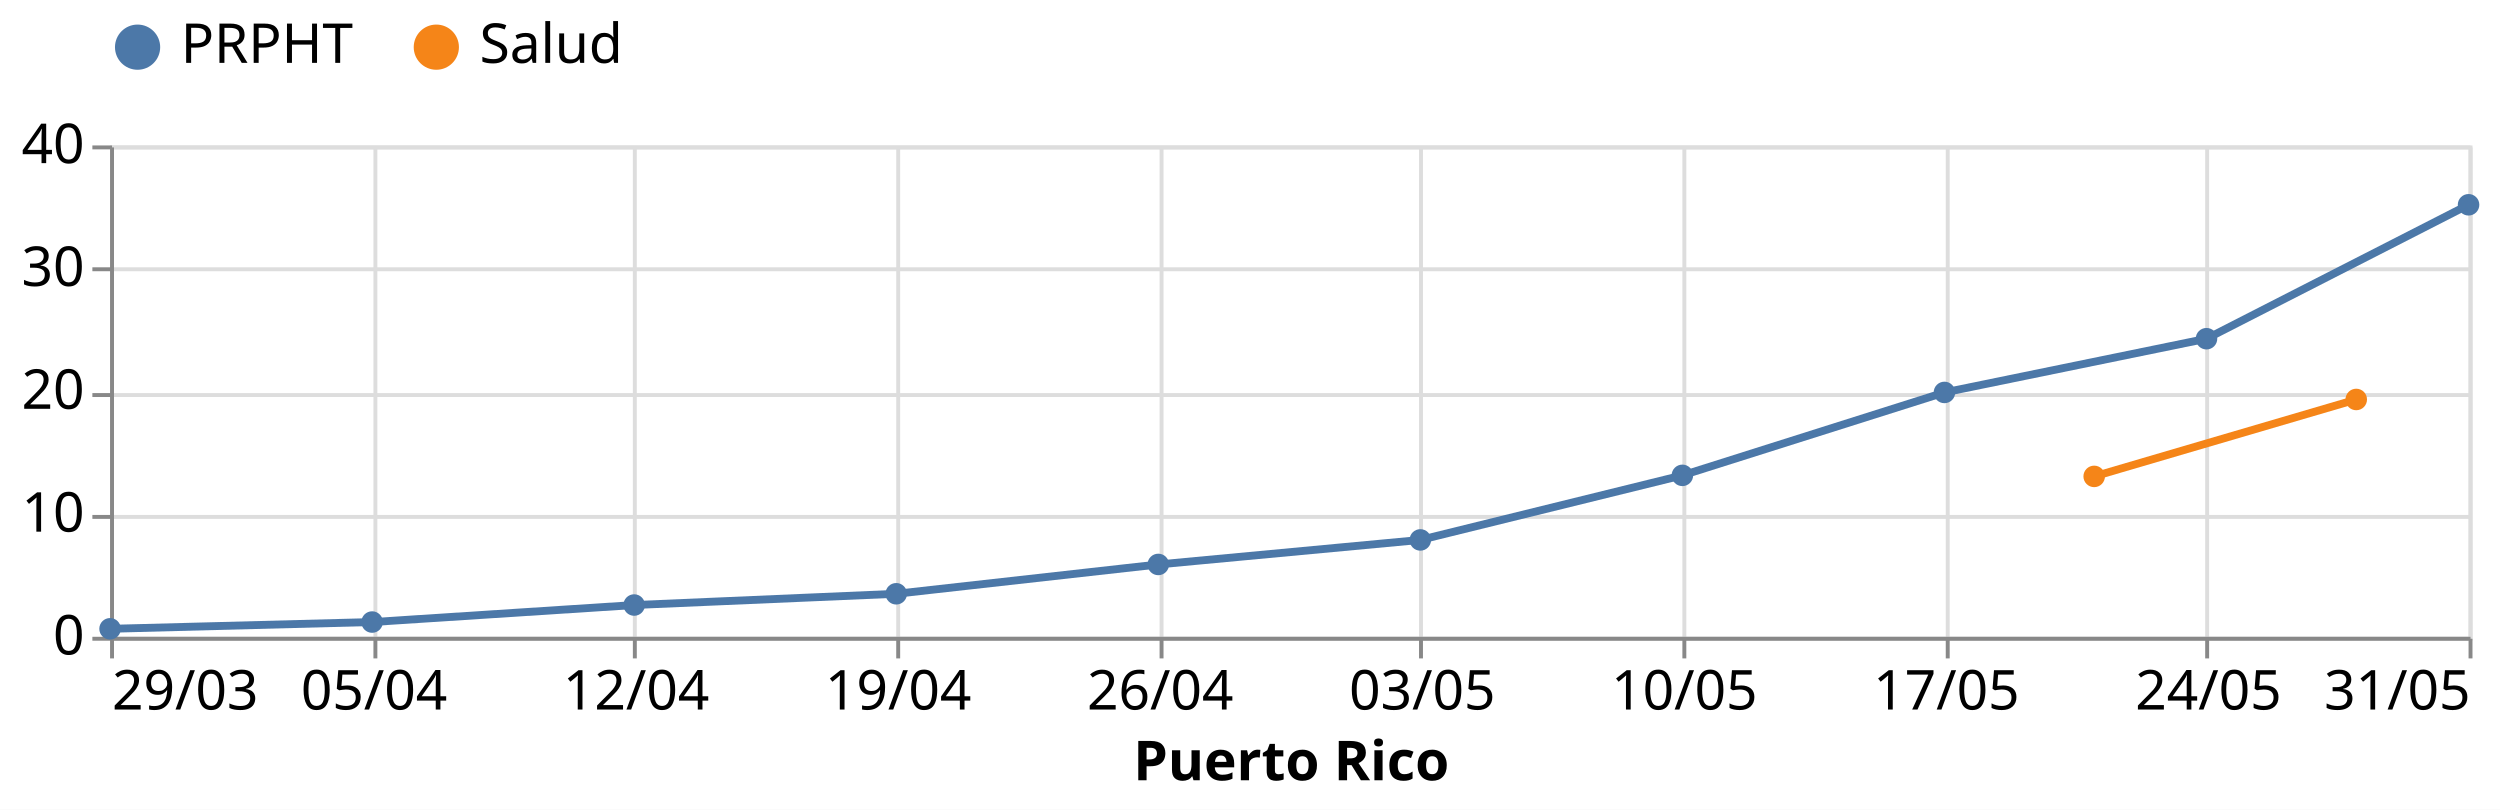
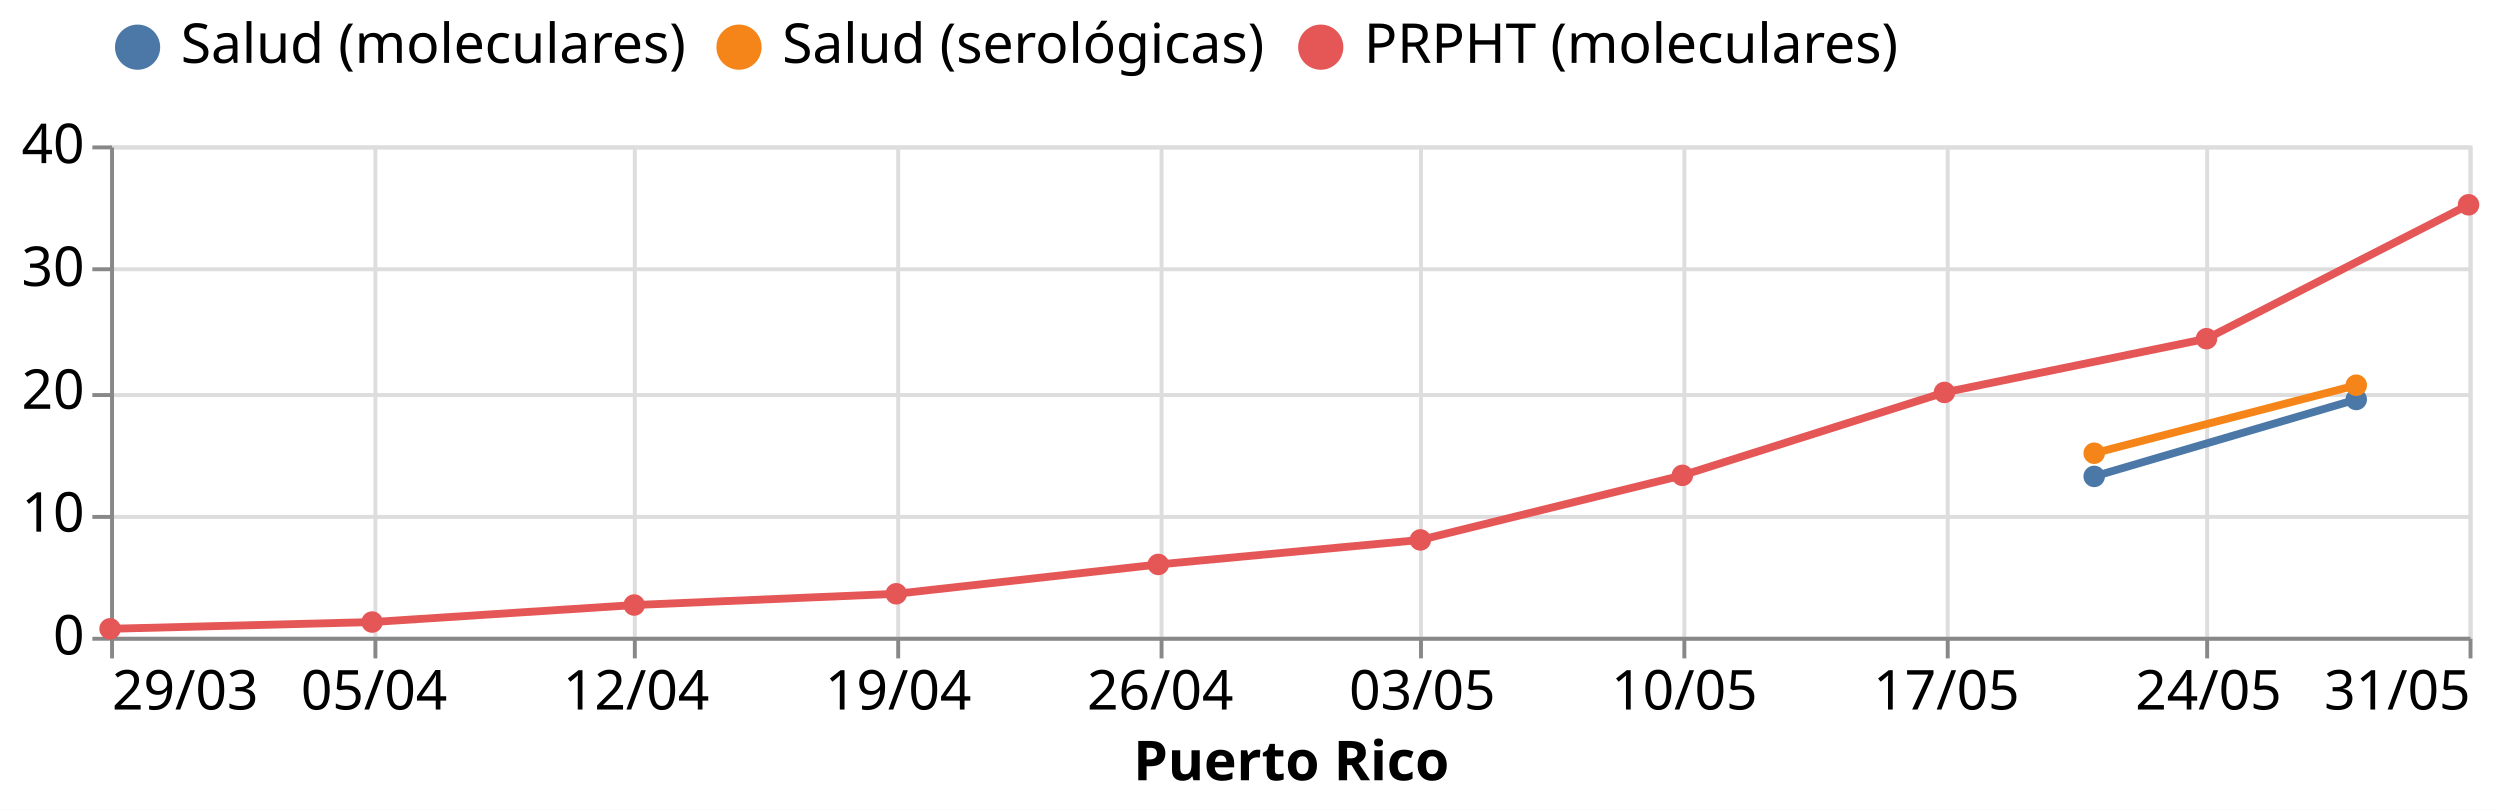
<svg xmlns="http://www.w3.org/2000/svg" class="marks" width="636" height="206" viewBox="0 0 636 206" version="1.1">
  <rect width="636" height="206" style="fill: white;" />
  <g transform="translate(28,37)">
    <g class="mark-group role-frame root">
      <g transform="translate(0,0)">
        <path class="background" d="M0.5,0.5h600v125h-600Z" style="fill: none; stroke: #ddd;" />
        <g>
          <g class="mark-group role-axis">
            <g transform="translate(0.5,125.5)">
              <path class="background" d="M0,0h0v0h0Z" style="pointer-events: none; fill: none;" />
              <g>
                <g class="mark-rule role-axis-grid" style="pointer-events: none;">
                  <line transform="translate(0,-125)" x2="0" y2="125" style="fill: none; stroke: #ddd; stroke-width: 1; opacity: 1;" />
                  <line transform="translate(67,-125)" x2="0" y2="125" style="fill: none; stroke: #ddd; stroke-width: 1; opacity: 1;" />
                  <line transform="translate(133,-125)" x2="0" y2="125" style="fill: none; stroke: #ddd; stroke-width: 1; opacity: 1;" />
                  <line transform="translate(200,-125)" x2="0" y2="125" style="fill: none; stroke: #ddd; stroke-width: 1; opacity: 1;" />
                  <line transform="translate(267,-125)" x2="0" y2="125" style="fill: none; stroke: #ddd; stroke-width: 1; opacity: 1;" />
                  <line transform="translate(333,-125)" x2="0" y2="125" style="fill: none; stroke: #ddd; stroke-width: 1; opacity: 1;" />
                  <line transform="translate(400,-125)" x2="0" y2="125" style="fill: none; stroke: #ddd; stroke-width: 1; opacity: 1;" />
                  <line transform="translate(467,-125)" x2="0" y2="125" style="fill: none; stroke: #ddd; stroke-width: 1; opacity: 1;" />
                  <line transform="translate(533,-125)" x2="0" y2="125" style="fill: none; stroke: #ddd; stroke-width: 1; opacity: 1;" />
                  <line transform="translate(600,-125)" x2="0" y2="125" style="fill: none; stroke: #ddd; stroke-width: 1; opacity: 1;" />
                </g>
              </g>
              <path class="foreground" d="" style="pointer-events: none; display: none; fill: none;" />
            </g>
          </g>
          <g class="mark-group role-axis">
            <g transform="translate(0.5,0.5)">
              <path class="background" d="M0,0h0v0h0Z" style="pointer-events: none; fill: none;" />
              <g>
                <g class="mark-rule role-axis-grid" style="pointer-events: none;">
                  <line transform="translate(0,125)" x2="600" y2="0" style="fill: none; stroke: #ddd; stroke-width: 1; opacity: 1;" />
                  <line transform="translate(0,94)" x2="600" y2="0" style="fill: none; stroke: #ddd; stroke-width: 1; opacity: 1;" />
                  <line transform="translate(0,63)" x2="600" y2="0" style="fill: none; stroke: #ddd; stroke-width: 1; opacity: 1;" />
                  <line transform="translate(0,31)" x2="600" y2="0" style="fill: none; stroke: #ddd; stroke-width: 1; opacity: 1;" />
                  <line transform="translate(0,0)" x2="600" y2="0" style="fill: none; stroke: #ddd; stroke-width: 1; opacity: 1;" />
                </g>
              </g>
              <path class="foreground" d="" style="pointer-events: none; display: none; fill: none;" />
            </g>
          </g>
          <g class="mark-group role-axis">
            <g transform="translate(0.5,125.5)">
              <path class="background" d="M0,0h0v0h0Z" style="pointer-events: none; fill: none;" />
              <g>
                <g class="mark-rule role-axis-tick" style="pointer-events: none;">
                  <line transform="translate(0,0)" x2="0" y2="5" style="fill: none; stroke: #888; stroke-width: 1; opacity: 1;" />
                  <line transform="translate(67,0)" x2="0" y2="5" style="fill: none; stroke: #888; stroke-width: 1; opacity: 1;" />
                  <line transform="translate(133,0)" x2="0" y2="5" style="fill: none; stroke: #888; stroke-width: 1; opacity: 1;" />
                  <line transform="translate(200,0)" x2="0" y2="5" style="fill: none; stroke: #888; stroke-width: 1; opacity: 1;" />
                  <line transform="translate(267,0)" x2="0" y2="5" style="fill: none; stroke: #888; stroke-width: 1; opacity: 1;" />
                  <line transform="translate(333,0)" x2="0" y2="5" style="fill: none; stroke: #888; stroke-width: 1; opacity: 1;" />
                  <line transform="translate(400,0)" x2="0" y2="5" style="fill: none; stroke: #888; stroke-width: 1; opacity: 1;" />
                  <line transform="translate(467,0)" x2="0" y2="5" style="fill: none; stroke: #888; stroke-width: 1; opacity: 1;" />
                  <line transform="translate(533,0)" x2="0" y2="5" style="fill: none; stroke: #888; stroke-width: 1; opacity: 1;" />
                  <line transform="translate(600,0)" x2="0" y2="5" style="fill: none; stroke: #888; stroke-width: 1; opacity: 1;" />
                </g>
                <g class="mark-text role-axis-label" style="pointer-events: none;">
                  <text text-anchor="start" transform="translate(0,18)" style="font-family: sans-serif; font-size: 14px; fill: #000; opacity: 1;">29/03</text>
                  <text text-anchor="middle" transform="translate(66.66667,18)" style="font-family: sans-serif; font-size: 14px; fill: #000; opacity: 1;">05/04</text>
                  <text text-anchor="middle" transform="translate(133.3333,18)" style="font-family: sans-serif; font-size: 14px; fill: #000; opacity: 1;">12/04</text>
                  <text text-anchor="middle" transform="translate(200,18)" style="font-family: sans-serif; font-size: 14px; fill: #000; opacity: 1;">19/04</text>
                  <text text-anchor="middle" transform="translate(266.6667,18)" style="font-family: sans-serif; font-size: 14px; fill: #000; opacity: 1;">26/04</text>
                  <text text-anchor="middle" transform="translate(333.3333,18)" style="font-family: sans-serif; font-size: 14px; fill: #000; opacity: 1;">03/05</text>
                  <text text-anchor="middle" transform="translate(400,18)" style="font-family: sans-serif; font-size: 14px; fill: #000; opacity: 1;">10/05</text>
                  <text text-anchor="middle" transform="translate(466.6667,18)" style="font-family: sans-serif; font-size: 14px; fill: #000; opacity: 1;">17/05</text>
                  <text text-anchor="middle" transform="translate(533.3333,18)" style="font-family: sans-serif; font-size: 14px; fill: #000; opacity: 1;">24/05</text>
                  <text text-anchor="end" transform="translate(600,18)" style="font-family: sans-serif; font-size: 14px; fill: #000; opacity: 1;">31/05</text>
                </g>
                <g class="mark-rule role-axis-domain" style="pointer-events: none;">
                  <line transform="translate(0,0)" x2="600" y2="0" style="fill: none; stroke: #888; stroke-width: 1; opacity: 1;" />
                </g>
                <g class="mark-text role-axis-title" style="pointer-events: none;">
                  <text text-anchor="middle" transform="translate(300,36)" style="font-family: sans-serif; font-size: 14px; font-weight: bold; fill: #000; opacity: 1;">Puerto Rico</text>
                </g>
              </g>
              <path class="foreground" d="" style="pointer-events: none; display: none; fill: none;" />
            </g>
          </g>
          <g class="mark-group role-axis">
            <g transform="translate(0.5,0.5)">
              <path class="background" d="M0,0h0v0h0Z" style="pointer-events: none; fill: none;" />
              <g>
                <g class="mark-rule role-axis-tick" style="pointer-events: none;">
                  <line transform="translate(0,125)" x2="-5" y2="0" style="fill: none; stroke: #888; stroke-width: 1; opacity: 1;" />
                  <line transform="translate(0,94)" x2="-5" y2="0" style="fill: none; stroke: #888; stroke-width: 1; opacity: 1;" />
                  <line transform="translate(0,63)" x2="-5" y2="0" style="fill: none; stroke: #888; stroke-width: 1; opacity: 1;" />
                  <line transform="translate(0,31)" x2="-5" y2="0" style="fill: none; stroke: #888; stroke-width: 1; opacity: 1;" />
                  <line transform="translate(0,0)" x2="-5" y2="0" style="fill: none; stroke: #888; stroke-width: 1; opacity: 1;" />
                </g>
                <g class="mark-text role-axis-label" style="pointer-events: none;">
                  <text text-anchor="end" transform="translate(-7,129)" style="font-family: sans-serif; font-size: 14px; fill: #000; opacity: 1;">0</text>
                  <text text-anchor="end" transform="translate(-7,97.75)" style="font-family: sans-serif; font-size: 14px; fill: #000; opacity: 1;">10</text>
                  <text text-anchor="end" transform="translate(-7,66.5)" style="font-family: sans-serif; font-size: 14px; fill: #000; opacity: 1;">20</text>
                  <text text-anchor="end" transform="translate(-7,35.25)" style="font-family: sans-serif; font-size: 14px; fill: #000; opacity: 1;">30</text>
                  <text text-anchor="end" transform="translate(-7,4)" style="font-family: sans-serif; font-size: 14px; fill: #000; opacity: 1;">40</text>
                </g>
                <g class="mark-rule role-axis-domain" style="pointer-events: none;">
                  <line transform="translate(0,125)" x2="0" y2="-125" style="fill: none; stroke: #888; stroke-width: 1; opacity: 1;" />
                </g>
              </g>
              <path class="foreground" d="" style="pointer-events: none; display: none; fill: none;" />
            </g>
          </g>
          <g class="mark-group role-scope layer_0_pathgroup">
            <g transform="translate(0,0)">
              <path class="background" d="M0,0h600v125h-600Z" style="fill: none;" />
              <g>
                <g class="mark-line role-mark layer_0_marks">
-                   <path d="M0,122.967L66.667,121.249L133.333,116.921L200,114.057L266.667,106.596L333.333,100.356L400,83.931L466.667,62.836L533.333,49.166L600,15.097" style="fill: none; stroke: #4c78a8; stroke-width: 2;" />
+                   <path d="M0,122.967L66.667,121.249L133.333,116.921L200,114.057L266.667,106.596L333.333,100.356L400,83.931L466.667,62.836L533.333,49.166L600,15.097" style="fill: none; stroke: #e45756; stroke-width: 2;" />
                </g>
              </g>
              <path class="foreground" d="" style="display: none; fill: none;" />
            </g>
            <g transform="translate(0,0)">
              <path class="background" d="M0,0h600v125h-600Z" style="fill: none;" />
              <g>
                <g class="mark-line role-mark layer_0_marks">
-                   <path d="M504.762,84.196L571.429,64.625" style="fill: none; stroke: #f58518; stroke-width: 2;" />
+                   <path d="M504.762,84.196L571.429,64.625" style="fill: none; stroke: #4c78a8; stroke-width: 2;" />
                </g>
              </g>
              <path class="foreground" d="" style="display: none; fill: none;" />
            </g>
+             <g transform="translate(0,0)">
+               <path class="background" d="M0,0h600v125h-600Z" style="fill: none;" />
+               <g>
+                 <g class="mark-line role-mark layer_0_marks">
+                   <path d="M504.762,78.298L571.429,61.002" style="fill: none; stroke: #f58518; stroke-width: 2;" />
+                 </g>
+               </g>
+               <path class="foreground" d="" style="display: none; fill: none;" />
+             </g>
          </g>
          <g class="mark-symbol role-mark layer_1_marks">
-             <path transform="translate(0,122.9667)" d="M2.739,0A2.739,2.739,0,1,1,-2.739,0A2.739,2.739,0,1,1,2.739,0" style="fill: #4c78a8; stroke-width: 2; opacity: 1;" />
-             <path transform="translate(66.66667,121.2494)" d="M2.739,0A2.739,2.739,0,1,1,-2.739,0A2.739,2.739,0,1,1,2.739,0" style="fill: #4c78a8; stroke-width: 2; opacity: 1;" />
-             <path transform="translate(133.3333,116.9206)" d="M2.739,0A2.739,2.739,0,1,1,-2.739,0A2.739,2.739,0,1,1,2.739,0" style="fill: #4c78a8; stroke-width: 2; opacity: 1;" />
-             <path transform="translate(200,114.0566)" d="M2.739,0A2.739,2.739,0,1,1,-2.739,0A2.739,2.739,0,1,1,2.739,0" style="fill: #4c78a8; stroke-width: 2; opacity: 1;" />
-             <path transform="translate(266.6667,106.5956)" d="M2.739,0A2.739,2.739,0,1,1,-2.739,0A2.739,2.739,0,1,1,2.739,0" style="fill: #4c78a8; stroke-width: 2; opacity: 1;" />
-             <path transform="translate(333.3333,100.3557)" d="M2.739,0A2.739,2.739,0,1,1,-2.739,0A2.739,2.739,0,1,1,2.739,0" style="fill: #4c78a8; stroke-width: 2; opacity: 1;" />
-             <path transform="translate(400,83.93079)" d="M2.739,0A2.739,2.739,0,1,1,-2.739,0A2.739,2.739,0,1,1,2.739,0" style="fill: #4c78a8; stroke-width: 2; opacity: 1;" />
-             <path transform="translate(466.6667,62.83648)" d="M2.739,0A2.739,2.739,0,1,1,-2.739,0A2.739,2.739,0,1,1,2.739,0" style="fill: #4c78a8; stroke-width: 2; opacity: 1;" />
-             <path transform="translate(504.7619,84.19596)" d="M2.739,0A2.739,2.739,0,1,1,-2.739,0A2.739,2.739,0,1,1,2.739,0" style="fill: #f58518; stroke-width: 2; opacity: 1;" />
-             <path transform="translate(533.3333,49.16599)" d="M2.739,0A2.739,2.739,0,1,1,-2.739,0A2.739,2.739,0,1,1,2.739,0" style="fill: #4c78a8; stroke-width: 2; opacity: 1;" />
-             <path transform="translate(571.4286,64.62516)" d="M2.739,0A2.739,2.739,0,1,1,-2.739,0A2.739,2.739,0,1,1,2.739,0" style="fill: #f58518; stroke-width: 2; opacity: 1;" />
-             <path transform="translate(600,15.0969)" d="M2.739,0A2.739,2.739,0,1,1,-2.739,0A2.739,2.739,0,1,1,2.739,0" style="fill: #4c78a8; stroke-width: 2; opacity: 1;" />
+             <path transform="translate(0,122.9667)" d="M2.739,0A2.739,2.739,0,1,1,-2.739,0A2.739,2.739,0,1,1,2.739,0" style="fill: #e45756; stroke-width: 2; opacity: 1;" />
+             <path transform="translate(66.66667,121.2494)" d="M2.739,0A2.739,2.739,0,1,1,-2.739,0A2.739,2.739,0,1,1,2.739,0" style="fill: #e45756; stroke-width: 2; opacity: 1;" />
+             <path transform="translate(133.3333,116.9206)" d="M2.739,0A2.739,2.739,0,1,1,-2.739,0A2.739,2.739,0,1,1,2.739,0" style="fill: #e45756; stroke-width: 2; opacity: 1;" />
+             <path transform="translate(200,114.0566)" d="M2.739,0A2.739,2.739,0,1,1,-2.739,0A2.739,2.739,0,1,1,2.739,0" style="fill: #e45756; stroke-width: 2; opacity: 1;" />
+             <path transform="translate(266.6667,106.5956)" d="M2.739,0A2.739,2.739,0,1,1,-2.739,0A2.739,2.739,0,1,1,2.739,0" style="fill: #e45756; stroke-width: 2; opacity: 1;" />
+             <path transform="translate(333.3333,100.3557)" d="M2.739,0A2.739,2.739,0,1,1,-2.739,0A2.739,2.739,0,1,1,2.739,0" style="fill: #e45756; stroke-width: 2; opacity: 1;" />
+             <path transform="translate(400,83.93079)" d="M2.739,0A2.739,2.739,0,1,1,-2.739,0A2.739,2.739,0,1,1,2.739,0" style="fill: #e45756; stroke-width: 2; opacity: 1;" />
+             <path transform="translate(466.6667,62.83648)" d="M2.739,0A2.739,2.739,0,1,1,-2.739,0A2.739,2.739,0,1,1,2.739,0" style="fill: #e45756; stroke-width: 2; opacity: 1;" />
+             <path transform="translate(504.7619,84.19596)" d="M2.739,0A2.739,2.739,0,1,1,-2.739,0A2.739,2.739,0,1,1,2.739,0" style="fill: #4c78a8; stroke-width: 2; opacity: 1;" />
+             <path transform="translate(504.7619,78.29762)" d="M2.739,0A2.739,2.739,0,1,1,-2.739,0A2.739,2.739,0,1,1,2.739,0" style="fill: #f58518; stroke-width: 2; opacity: 1;" />
+             <path transform="translate(533.3333,49.16599)" d="M2.739,0A2.739,2.739,0,1,1,-2.739,0A2.739,2.739,0,1,1,2.739,0" style="fill: #e45756; stroke-width: 2; opacity: 1;" />
+             <path transform="translate(571.4286,64.62516)" d="M2.739,0A2.739,2.739,0,1,1,-2.739,0A2.739,2.739,0,1,1,2.739,0" style="fill: #4c78a8; stroke-width: 2; opacity: 1;" />
+             <path transform="translate(571.4286,61.00181)" d="M2.739,0A2.739,2.739,0,1,1,-2.739,0A2.739,2.739,0,1,1,2.739,0" style="fill: #f58518; stroke-width: 2; opacity: 1;" />
+             <path transform="translate(600,15.0969)" d="M2.739,0A2.739,2.739,0,1,1,-2.739,0A2.739,2.739,0,1,1,2.739,0" style="fill: #e45756; stroke-width: 2; opacity: 1;" />
          </g>
          <g class="mark-group role-legend">
            <g transform="translate(0,-32)">
-               <path class="background" d="M0,0h130v14h-130Z" style="pointer-events: none; fill: none;" />
+               <path class="background" d="M0,0h456v14h-456Z" style="pointer-events: none; fill: none;" />
              <g>
                <g class="mark-group role-legend-entry">
                  <g transform="translate(0,0)">
                    <path class="background" d="M0,0h0v0h0Z" style="pointer-events: none; fill: none;" />
                    <g>
                      <g class="mark-group role-scope">
                        <g transform="translate(0,0)">
-                           <path class="background" d="M0,0h65.448v14h-65.448Z" style="pointer-events: none; fill: none; opacity: 1;" />
+                           <path class="background" d="M0,0h142.496v14h-142.496Z" style="pointer-events: none; fill: none; opacity: 1;" />
                          <g>
                            <g class="mark-symbol role-legend-symbol" style="pointer-events: none;">
                              <path transform="translate(7,7)" d="M5,0A5,5,0,1,1,-5,0A5,5,0,1,1,5,0" style="fill: #4c78a8; stroke: #4c78a8; stroke-width: 1.5; opacity: 1;" />
                            </g>
                            <g class="mark-text role-legend-label" style="pointer-events: none;">
-                               <text text-anchor="start" transform="translate(18,11)" style="font-family: sans-serif; font-size: 14px; fill: #000; opacity: 1;">PRPHT</text>
+                               <text text-anchor="start" transform="translate(18,11)" style="font-family: sans-serif; font-size: 14px; fill: #000; opacity: 1;">Salud (moleculares)</text>
                            </g>
                          </g>
                          <path class="foreground" d="" style="pointer-events: none; display: none; fill: none;" />
                        </g>
-                         <g transform="translate(76,0)">
-                           <path class="background" d="M0,0h53.807v14h-53.807Z" style="pointer-events: none; fill: none; opacity: 1;" />
+                         <g transform="translate(153,0)">
+                           <path class="background" d="M0,0h137.834v14h-137.834Z" style="pointer-events: none; fill: none; opacity: 1;" />
                          <g>
                            <g class="mark-symbol role-legend-symbol" style="pointer-events: none;">
                              <path transform="translate(7,7)" d="M5,0A5,5,0,1,1,-5,0A5,5,0,1,1,5,0" style="fill: #f58518; stroke: #f58518; stroke-width: 1.5; opacity: 1;" />
                            </g>
                            <g class="mark-text role-legend-label" style="pointer-events: none;">
-                               <text text-anchor="start" transform="translate(18,11)" style="font-family: sans-serif; font-size: 14px; fill: #000; opacity: 1;">Salud</text>
+                               <text text-anchor="start" transform="translate(18,11)" style="font-family: sans-serif; font-size: 14px; fill: #000; opacity: 1;">Salud (serológicas)</text>
+                             </g>
+                           </g>
+                           <path class="foreground" d="" style="pointer-events: none; display: none; fill: none;" />
+                         </g>
+                         <g transform="translate(301,0)">
+                           <path class="background" d="M0,0h154.138v14h-154.138Z" style="pointer-events: none; fill: none; opacity: 1;" />
+                           <g>
+                             <g class="mark-symbol role-legend-symbol" style="pointer-events: none;">
+                               <path transform="translate(7,7)" d="M5,0A5,5,0,1,1,-5,0A5,5,0,1,1,5,0" style="fill: #e45756; stroke: #e45756; stroke-width: 1.5; opacity: 1;" />
+                             </g>
+                             <g class="mark-text role-legend-label" style="pointer-events: none;">
+                               <text text-anchor="start" transform="translate(18,11)" style="font-family: sans-serif; font-size: 14px; fill: #000; opacity: 1;">PRPHT (moleculares)</text>
                            </g>
                          </g>
                          <path class="foreground" d="" style="pointer-events: none; display: none; fill: none;" />
                        </g>
                      </g>
                    </g>
                    <path class="foreground" d="" style="pointer-events: none; display: none; fill: none;" />
                  </g>
                </g>
              </g>
              <path class="foreground" d="" style="pointer-events: none; display: none; fill: none;" />
            </g>
          </g>
        </g>
        <path class="foreground" d="" style="display: none; fill: none;" />
      </g>
    </g>
  </g>
</svg>
